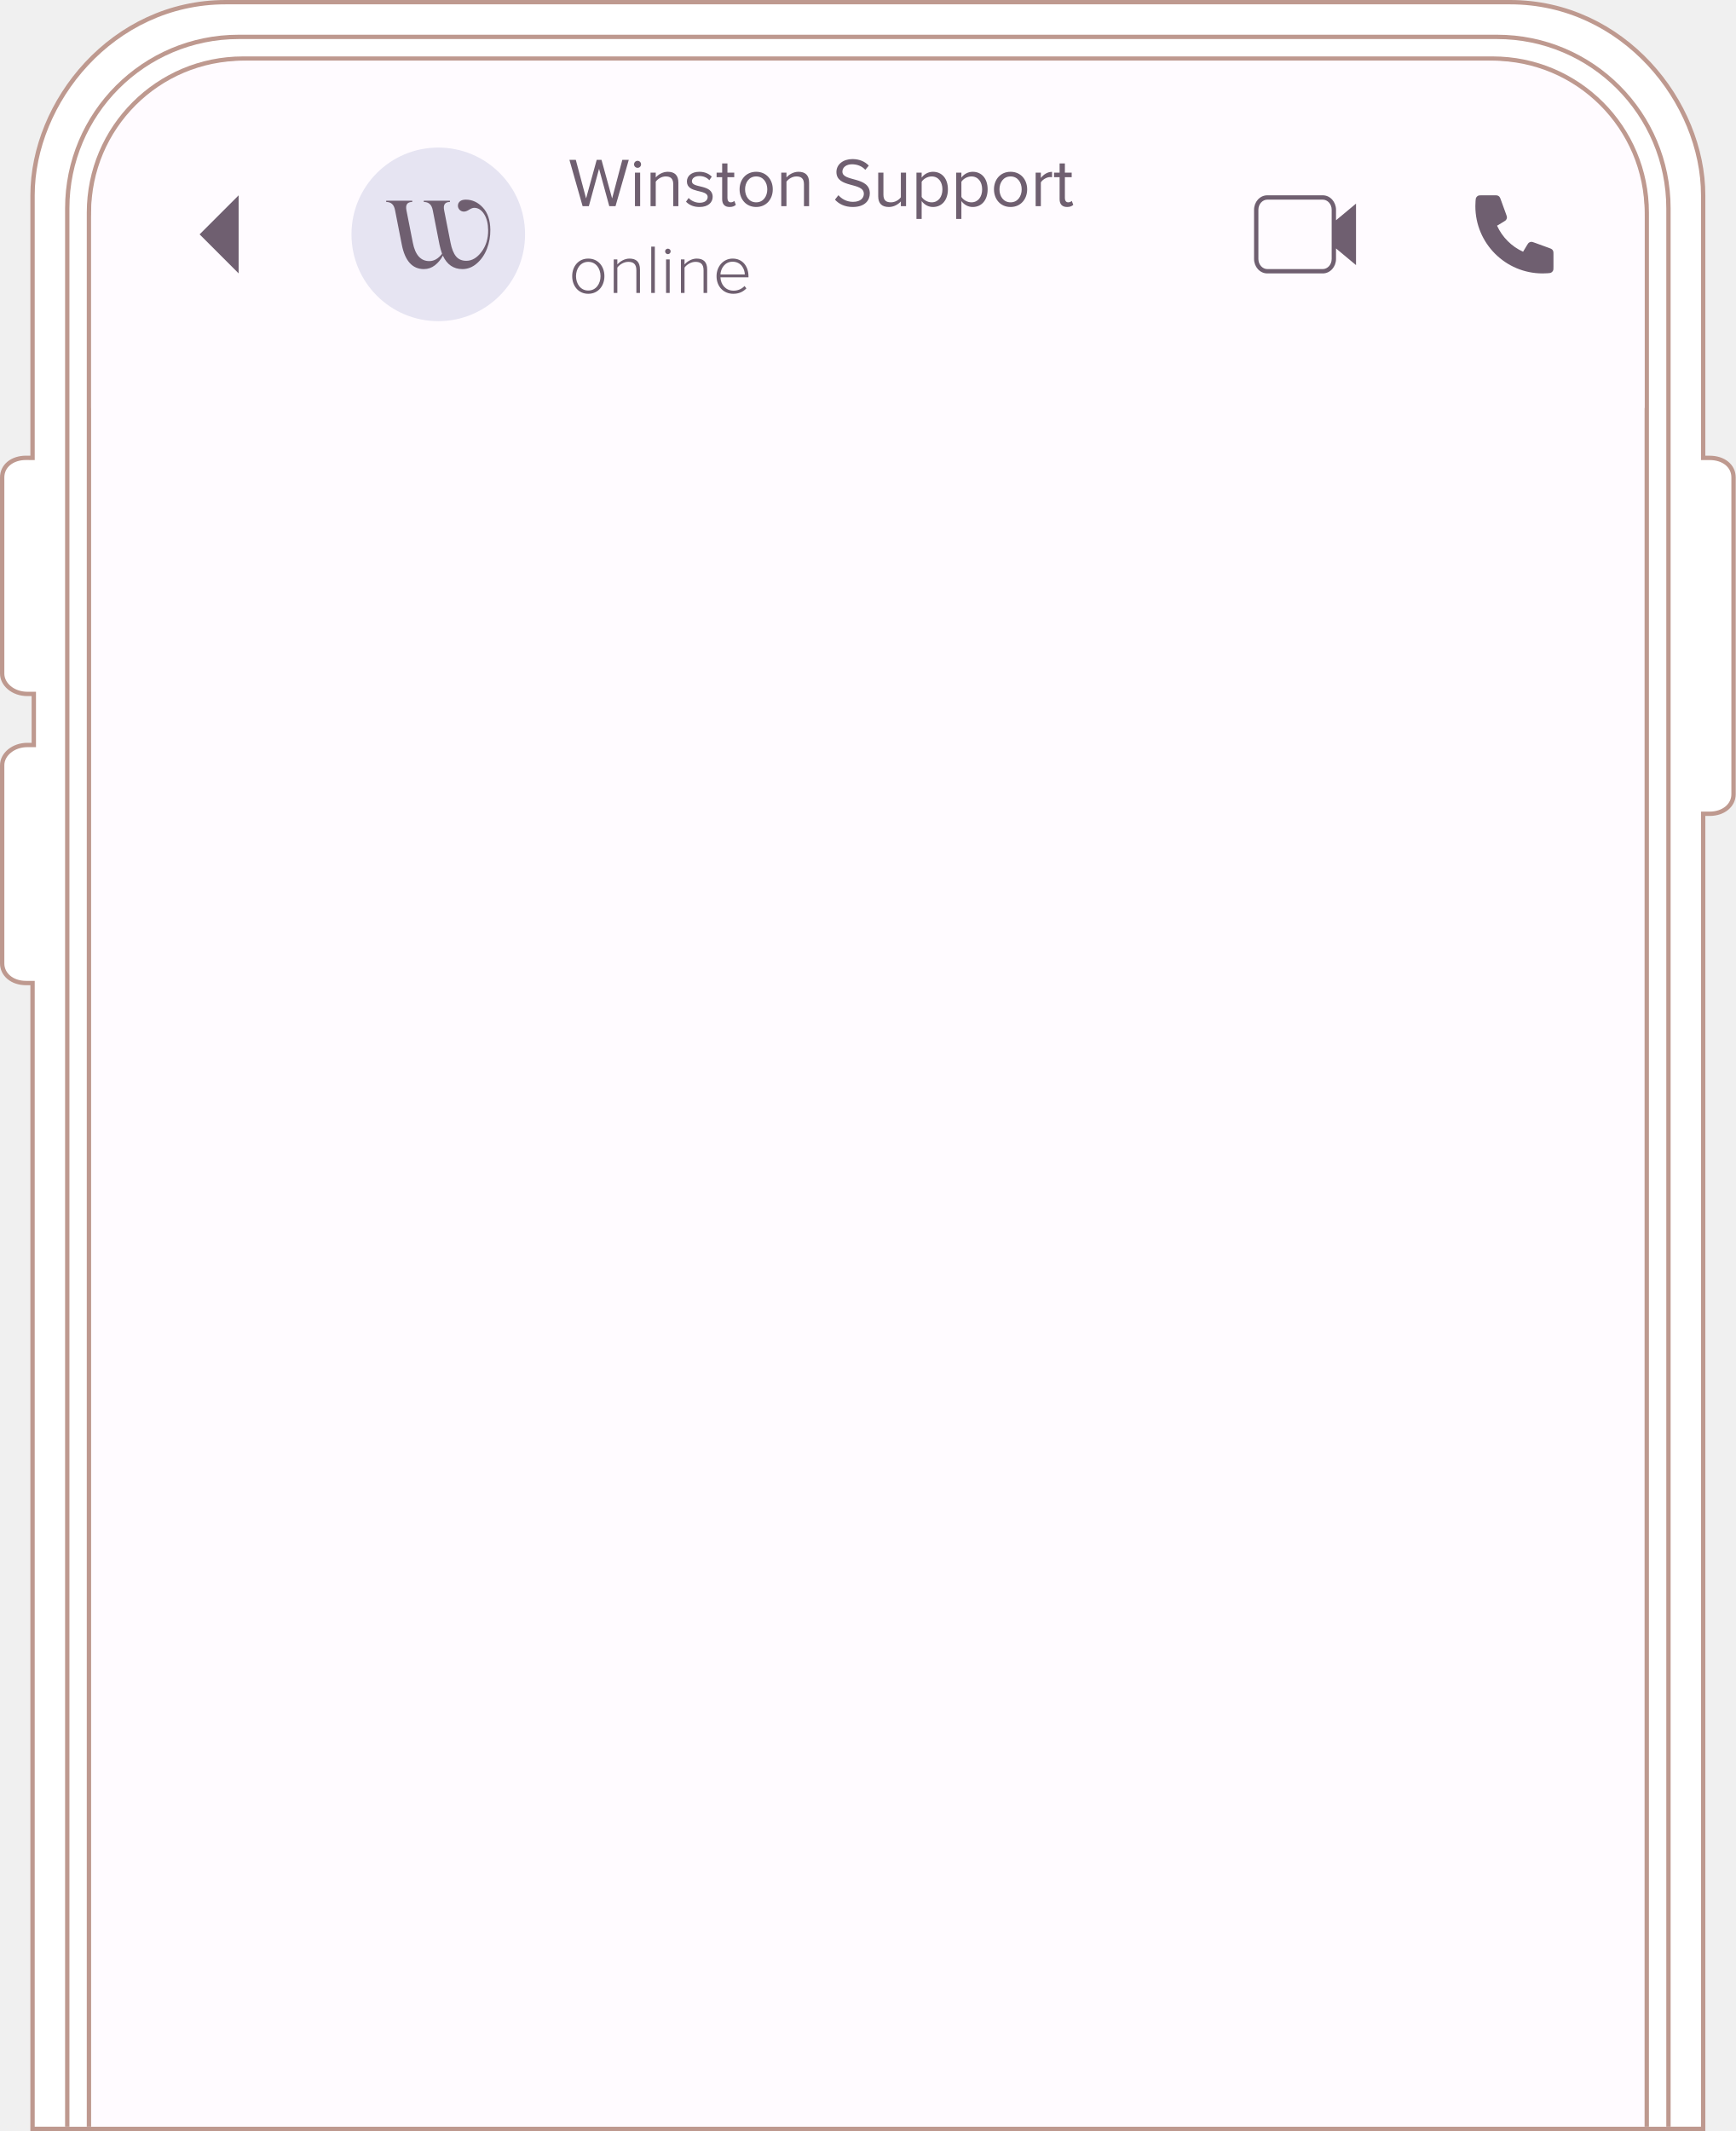
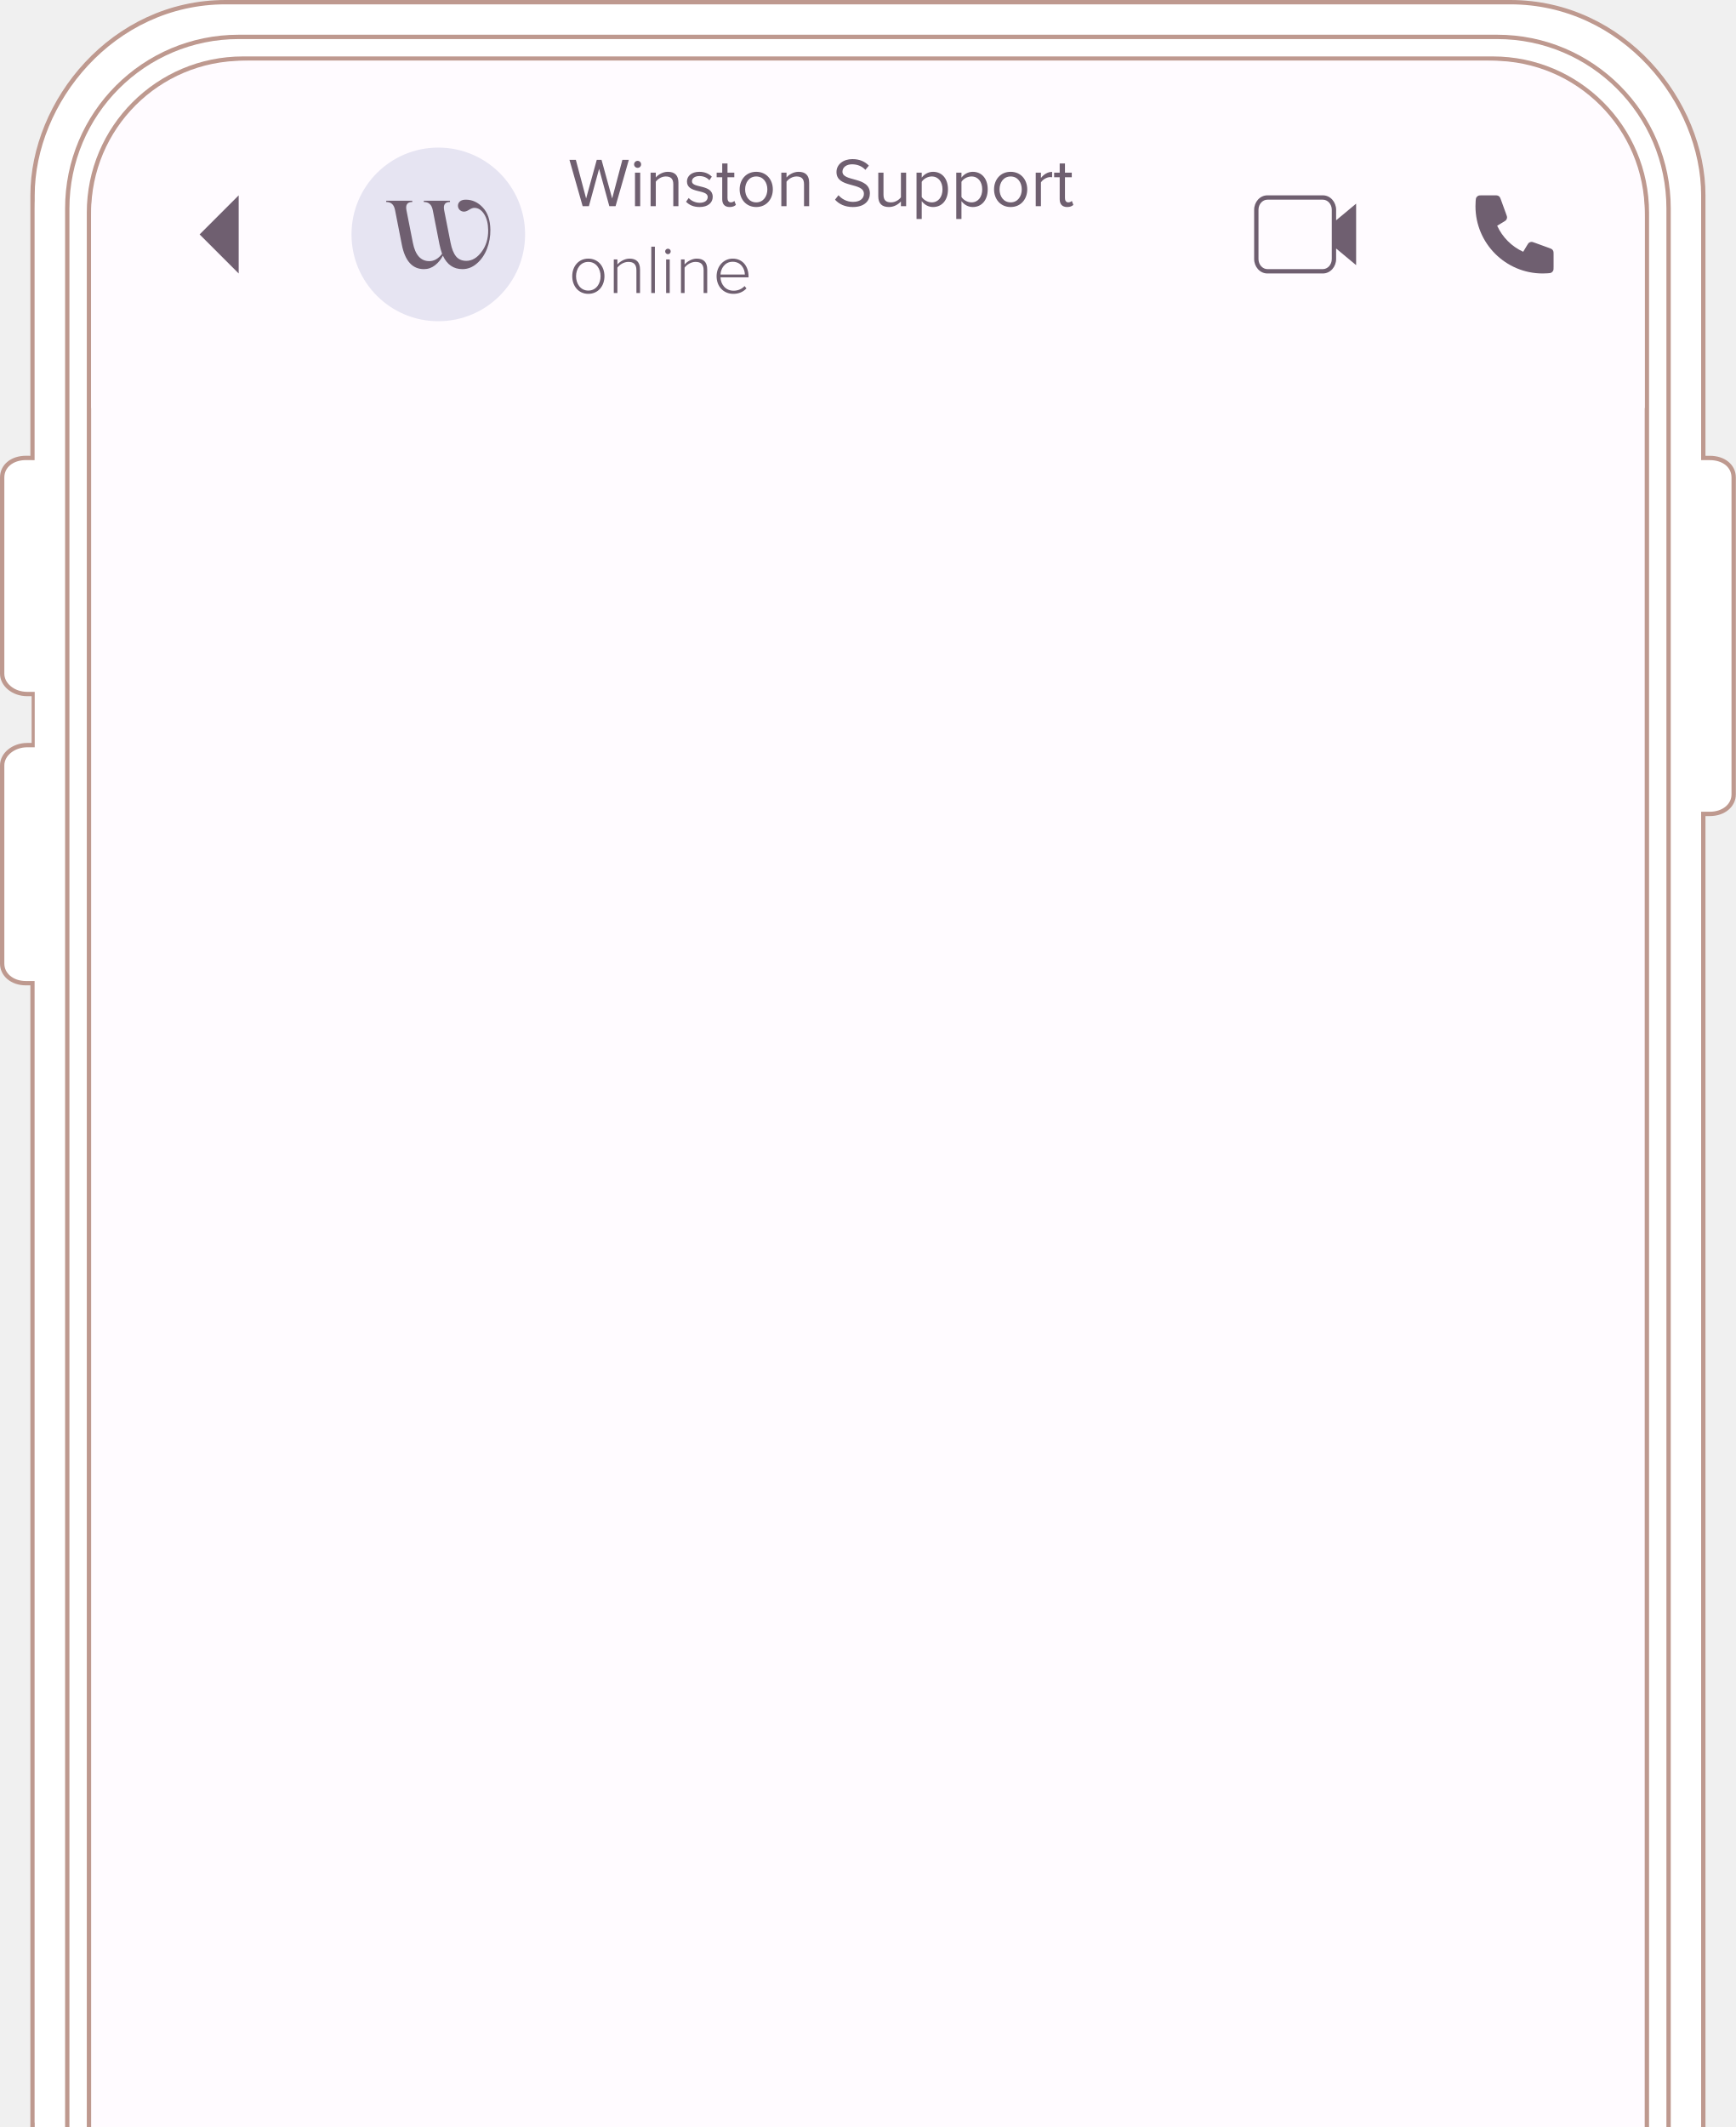
- <svg xmlns="http://www.w3.org/2000/svg" width="400" height="491" viewBox="0 0 400 491" fill="none">
-   <path d="M392.5 105V105.5H393H394C397.232 105.5 399.5 107.367 399.5 110V183C399.5 185.522 397.223 187.5 394 187.5H393H392.5V188V490.5H7.5V227V226.5H7H6C2.685 226.5 0.5 224.447 0.5 222V176.322C0.5 173.808 3.065 171.651 6.298 171.651L7.292 171.651L7.792 171.651V171.151V160.385V159.885H7.292H6.298C2.973 159.885 0.5 157.652 0.5 155.214V110C0.5 107.367 2.775 105.491 6.004 105.49C6.005 105.49 6.006 105.49 6.007 105.49L6.995 105.5L7.5 105.505V105V45C7.5 23.541 25.877 0.5 52 0.5H348C374.123 0.5 392.5 23.541 392.5 45V105Z" fill="white" stroke="#BE998F" />
-   <mask id="path-2-inside-1_48_315" fill="white">
+ <svg xmlns="http://www.w3.org/2000/svg" width="400" height="490" viewBox="0 0 400 490" fill="none">
+   <path d="M392.5 105V105.5H393H394C397.232 105.5 399.5 107.367 399.5 110V183C399.5 185.522 397.223 187.5 394 187.5H393H392.5V188V489.5H7.5V227V226.5H7H6C2.685 226.5 0.5 224.447 0.5 222V176.322C0.5 173.808 3.065 171.651 6.298 171.651L7.292 171.651L7.792 171.651V171.151V160.385V159.885H7.292H6.298C2.973 159.885 0.5 157.652 0.5 155.214V110C0.5 107.367 2.775 105.491 6.004 105.49C6.005 105.49 6.006 105.49 6.007 105.49L6.995 105.5L7.5 105.505V105V45C7.5 23.541 25.877 0.5 52 0.5H348C374.123 0.5 392.5 23.541 392.5 45V105Z" fill="white" stroke="#BE998F" />
+   <path d="M8 48C8 22.595 28.595 2 54 2H346C371.405 2 392 22.595 392 48V490H8V48Z" fill="white" />
+   <mask id="path-3-inside-1_48_315" fill="white">
    <path d="M15 48C15 25.909 32.909 8 55 8H345C367.091 8 385 25.909 385 48V490H15V48Z" />
  </mask>
  <path d="M15 48C15 25.909 32.909 8 55 8H345C367.091 8 385 25.909 385 48V490H15V48Z" fill="white" />
-   <path d="M14 48C14 25.356 32.356 7 55 7H345C367.644 7 386 25.356 386 48H384C384 26.461 366.539 9 345 9H55C33.461 9 16 26.461 16 48H14ZM385 490H15H385ZM14 490V48C14 25.356 32.356 7 55 7V9C33.461 9 16 26.461 16 48V490H14ZM345 7C367.644 7 386 25.356 386 48V490H384V48C384 26.461 366.539 9 345 9V7Z" fill="#BE998F" mask="url(#path-2-inside-1_48_315)" />
-   <mask id="path-4-inside-2_48_315" fill="white">
+   <path d="M14 48C14 25.356 32.356 7 55 7H345C367.644 7 386 25.356 386 48H384C384 26.461 366.539 9 345 9H55C33.461 9 16 26.461 16 48H14ZM385 490H15H385ZM14 490V48C14 25.356 32.356 7 55 7V9C33.461 9 16 26.461 16 48V490H14ZM345 7C367.644 7 386 25.356 386 48V490H384V48C384 26.461 366.539 9 345 9V7Z" fill="#BE998F" mask="url(#path-3-inside-1_48_315)" />
+   <mask id="path-5-inside-2_48_315" fill="white">
    <path d="M20 49C20 29.118 36.118 13 56 13H344C363.882 13 380 29.118 380 49V490H20V49Z" />
  </mask>
  <path d="M20 49C20 29.118 36.118 13 56 13H344C363.882 13 380 29.118 380 49V490H20V49Z" fill="#FFFBFF" />
-   <path d="M19 49C19 28.566 35.566 12 56 12H344C364.435 12 381 28.566 381 49H379C379 29.67 363.33 14 344 14H56C36.67 14 21 29.67 21 49H19ZM380 490H20H380ZM19 490V49C19 28.566 35.566 12 56 12V14C36.67 14 21 29.67 21 49V490H19ZM344 12C364.435 12 381 28.566 381 49V490H379V49C379 29.67 363.33 14 344 14V12Z" fill="#BE998F" mask="url(#path-4-inside-2_48_315)" />
+   <path d="M19 49C19 28.566 35.566 12 56 12H344C364.435 12 381 28.566 381 49H379C379 29.67 363.33 14 344 14H56C36.67 14 21 29.67 21 49H19ZM380 490H20H380ZM19 490V49C19 28.566 35.566 12 56 12V14C36.67 14 21 29.67 21 49V490H19ZM344 12C364.435 12 381 28.566 381 49V490H379V49C379 29.67 363.33 14 344 14V12Z" fill="#BE998F" mask="url(#path-5-inside-2_48_315)" />
  <path d="M21 50C21 30.118 37.118 14 57 14H343C362.882 14 379 30.118 379 50V94H21V50Z" fill="#FFFBFF" />
  <path d="M46 54L55 45V63L46 54Z" fill="#6F5F70" />
  <rect x="81" y="34" width="40" height="40" rx="20" fill="#E6E4F2" />
  <path d="M106.563 62C104.509 62 103.007 60.964 102.057 58.893C101.597 59.781 100.992 60.521 100.241 61.112C99.49 61.704 98.64 62 97.689 62C95.023 62 93.322 60.106 92.586 56.319L91.046 48.463C90.908 47.753 90.671 47.258 90.333 46.976C89.996 46.681 89.552 46.533 89 46.533V46.244H95V46.533C93.85 46.533 93.406 47.176 93.666 48.463L95.138 55.92C95.689 58.745 96.954 60.158 98.931 60.158C100.034 60.158 101.015 59.596 101.873 58.472C101.628 57.776 101.429 57.059 101.276 56.319L99.735 48.463C99.597 47.753 99.352 47.258 99 46.976C98.663 46.681 98.218 46.533 97.666 46.533V46.244H103.689V46.533C102.54 46.533 102.095 47.176 102.356 48.463L103.827 55.92C104.103 57.325 104.524 58.375 105.092 59.071C105.659 59.751 106.448 60.092 107.459 60.092C108.762 60.092 109.927 59.411 110.953 58.05C111.996 56.674 112.509 55.002 112.494 53.035C112.478 51.496 112.164 50.253 111.551 49.306C110.938 48.36 110.187 47.886 109.298 47.886C108.961 47.886 108.57 48.027 108.126 48.308C107.697 48.589 107.314 48.737 106.977 48.752C106.578 48.767 106.233 48.641 105.942 48.374C105.666 48.093 105.528 47.768 105.528 47.398C105.528 46.999 105.682 46.666 105.988 46.399C106.295 46.133 106.747 46 107.344 46C108.831 46 110.134 46.599 111.252 47.797C112.386 48.996 112.969 50.712 112.999 52.946C113.015 54.47 112.754 55.927 112.218 57.318C111.681 58.694 110.907 59.818 109.896 60.691C108.9 61.564 107.789 62 106.563 62Z" fill="#6F5F70" />
  <path d="M141.848 47.5H140.408L138.056 38.892L135.704 47.5H134.264L131.224 36.828H132.696L135.064 45.724L137.512 36.828H138.616L141.064 45.724L143.416 36.828H144.904L141.848 47.5ZM146.933 38.668C146.485 38.668 146.117 38.316 146.117 37.868C146.117 37.42 146.485 37.052 146.933 37.052C147.381 37.052 147.733 37.42 147.733 37.868C147.733 38.316 147.381 38.668 146.933 38.668ZM147.525 47.5H146.325V39.772H147.525V47.5ZM156.335 47.5H155.151V42.444C155.151 41.068 154.447 40.652 153.407 40.652C152.463 40.652 151.583 41.228 151.119 41.852V47.5H149.919V39.772H151.119V40.892C151.663 40.236 152.719 39.58 153.887 39.58C155.487 39.58 156.335 40.396 156.335 42.076V47.5ZM161.211 47.692C159.931 47.692 158.875 47.292 158.091 46.476L158.699 45.612C159.211 46.204 160.187 46.716 161.243 46.716C162.427 46.716 163.083 46.156 163.083 45.388C163.083 43.516 158.299 44.668 158.299 41.804C158.299 40.588 159.323 39.58 161.163 39.58C162.491 39.58 163.419 40.076 164.027 40.7L163.467 41.532C163.003 40.972 162.171 40.556 161.163 40.556C160.107 40.556 159.451 41.084 159.451 41.772C159.451 43.452 164.235 42.348 164.235 45.356C164.235 46.652 163.195 47.692 161.211 47.692ZM168.152 47.692C167 47.692 166.424 47.036 166.424 45.884V40.828H165.144V39.772H166.424V37.66H167.64V39.772H169.208V40.828H167.64V45.628C167.64 46.204 167.896 46.62 168.408 46.62C168.76 46.62 169.064 46.46 169.224 46.284L169.576 47.196C169.272 47.484 168.84 47.692 168.152 47.692ZM174.264 47.692C171.912 47.692 170.44 45.868 170.44 43.628C170.44 41.388 171.912 39.58 174.264 39.58C176.616 39.58 178.088 41.388 178.088 43.628C178.088 45.868 176.616 47.692 174.264 47.692ZM174.264 46.62C175.912 46.62 176.824 45.212 176.824 43.628C176.824 42.06 175.912 40.652 174.264 40.652C172.616 40.652 171.704 42.06 171.704 43.628C171.704 45.212 172.616 46.62 174.264 46.62ZM186.46 47.5H185.276V42.444C185.276 41.068 184.572 40.652 183.532 40.652C182.588 40.652 181.708 41.228 181.244 41.852V47.5H180.044V39.772H181.244V40.892C181.788 40.236 182.844 39.58 184.012 39.58C185.612 39.58 186.46 40.396 186.46 42.076V47.5ZM196.516 47.692C194.677 47.692 193.301 46.988 192.421 45.996L193.221 44.972C193.909 45.772 195.061 46.508 196.565 46.508C198.469 46.508 199.077 45.484 199.077 44.652C199.077 41.9 192.757 43.436 192.757 39.628C192.757 37.868 194.325 36.652 196.437 36.652C198.053 36.652 199.317 37.212 200.213 38.156L199.413 39.132C198.613 38.236 197.493 37.852 196.325 37.852C195.061 37.852 194.133 38.54 194.133 39.548C194.133 41.948 200.453 40.572 200.453 44.556C200.453 46.092 199.397 47.692 196.516 47.692ZM208.804 47.5H207.604V46.412C207.012 47.084 206.004 47.692 204.852 47.692C203.236 47.692 202.388 46.892 202.388 45.228V39.772H203.588V44.86C203.588 46.22 204.276 46.62 205.332 46.62C206.26 46.62 207.156 46.076 207.604 45.452V39.772H208.804V47.5ZM215.008 47.692C213.952 47.692 213.04 47.18 212.4 46.332V50.444H211.2V39.772H212.4V40.924C212.96 40.14 213.92 39.58 215.008 39.58C217.04 39.58 218.448 41.116 218.448 43.628C218.448 46.124 217.04 47.692 215.008 47.692ZM214.704 46.62C216.256 46.62 217.184 45.34 217.184 43.628C217.184 41.916 216.256 40.652 214.704 40.652C213.76 40.652 212.816 41.212 212.4 41.884V45.372C212.816 46.044 213.76 46.62 214.704 46.62ZM224.164 47.692C223.108 47.692 222.196 47.18 221.556 46.332V50.444H220.356V39.772H221.556V40.924C222.116 40.14 223.076 39.58 224.164 39.58C226.196 39.58 227.604 41.116 227.604 43.628C227.604 46.124 226.196 47.692 224.164 47.692ZM223.86 46.62C225.412 46.62 226.34 45.34 226.34 43.628C226.34 41.916 225.412 40.652 223.86 40.652C222.916 40.652 221.972 41.212 221.556 41.884V45.372C221.972 46.044 222.916 46.62 223.86 46.62ZM232.889 47.692C230.537 47.692 229.065 45.868 229.065 43.628C229.065 41.388 230.537 39.58 232.889 39.58C235.241 39.58 236.713 41.388 236.713 43.628C236.713 45.868 235.241 47.692 232.889 47.692ZM232.889 46.62C234.537 46.62 235.449 45.212 235.449 43.628C235.449 42.06 234.537 40.652 232.889 40.652C231.241 40.652 230.329 42.06 230.329 43.628C230.329 45.212 231.241 46.62 232.889 46.62ZM239.869 47.5H238.669V39.772H239.869V41.004C240.493 40.204 241.389 39.596 242.445 39.596V40.828C242.301 40.812 242.157 40.796 241.981 40.796C241.229 40.796 240.221 41.404 239.869 42.028V47.5ZM245.918 47.692C244.766 47.692 244.19 47.036 244.19 45.884V40.828H242.91V39.772H244.19V37.66H245.406V39.772H246.974V40.828H245.406V45.628C245.406 46.204 245.662 46.62 246.174 46.62C246.526 46.62 246.83 46.46 246.99 46.284L247.342 47.196C247.038 47.484 246.606 47.692 245.918 47.692Z" fill="#6F5F70" />
  <path d="M135.56 67.692C133.304 67.692 131.864 65.884 131.864 63.628C131.864 61.372 133.304 59.58 135.56 59.58C137.848 59.58 139.288 61.372 139.288 63.628C139.288 65.884 137.848 67.692 135.56 67.692ZM135.56 66.94C137.384 66.94 138.392 65.356 138.392 63.628C138.392 61.916 137.384 60.332 135.56 60.332C133.768 60.332 132.744 61.916 132.744 63.628C132.744 65.356 133.768 66.94 135.56 66.94ZM147.485 67.5H146.653V62.268C146.653 60.78 145.901 60.332 144.781 60.332C143.789 60.332 142.765 60.956 142.269 61.66V67.5H141.437V59.772H142.269V60.94C142.829 60.268 143.933 59.58 145.053 59.58C146.621 59.58 147.485 60.348 147.485 62.092V67.5ZM150.909 67.5H150.077V56.828H150.909V67.5ZM153.915 58.556C153.579 58.556 153.275 58.268 153.275 57.916C153.275 57.564 153.579 57.292 153.915 57.292C154.267 57.292 154.555 57.564 154.555 57.916C154.555 58.268 154.267 58.556 153.915 58.556ZM154.331 67.5H153.499V59.772H154.331V67.5ZM162.969 67.5H162.137V62.268C162.137 60.78 161.385 60.332 160.265 60.332C159.273 60.332 158.249 60.956 157.753 61.66V67.5H156.921V59.772H157.753V60.94C158.313 60.268 159.417 59.58 160.537 59.58C162.105 59.58 162.969 60.348 162.969 62.092V67.5ZM168.986 67.692C166.73 67.692 165.13 66.012 165.13 63.628C165.13 61.388 166.698 59.58 168.842 59.58C171.194 59.58 172.49 61.436 172.49 63.676V63.9H166.026C166.106 65.58 167.226 66.972 169.05 66.972C170.026 66.972 170.922 66.604 171.578 65.9L172.01 66.444C171.242 67.244 170.266 67.692 168.986 67.692ZM171.642 63.244C171.626 61.932 170.762 60.3 168.826 60.3C167.002 60.3 166.09 61.9 166.026 63.244H171.642Z" fill="#6F5F70" />
  <path fill-rule="evenodd" clip-rule="evenodd" d="M292.056 45C290.321 45 289 46.542 289 48.333V59.665C289 61.456 290.321 62.998 292.056 62.998H304.833C306.568 62.998 307.889 61.456 307.889 59.665V57.247L312.5 61.081V46.916L307.889 50.751V49.142V48.333C307.889 46.542 306.568 45 304.833 45H292.056ZM290 48.333C290 46.995 290.968 46 292.056 46H304.833C305.921 46 306.889 46.995 306.889 48.333V49.142V59.665C306.889 61.003 305.921 61.998 304.833 61.998H292.056C290.968 61.998 290 61.003 290 59.665V48.333Z" fill="#6F5F70" />
-   <path d="M340 47.5C340 56.06 346.94 63 355.5 63C355.886 63 356.269 62.986 356.648 62.958C357.083 62.926 357.301 62.91 357.499 62.796C357.663 62.702 357.818 62.535 357.901 62.364C358 62.158 358 61.918 358 61.438V58.621C358 58.217 358 58.015 357.934 57.842C357.875 57.689 357.779 57.553 357.656 57.446C357.516 57.324 357.326 57.255 356.947 57.117L353.74 55.951C353.298 55.79 353.078 55.71 352.868 55.724C352.684 55.736 352.506 55.799 352.355 55.906C352.184 56.027 352.063 56.228 351.821 56.631L351 58C348.35 56.8 346.202 54.649 345 52L346.369 51.179C346.771 50.937 346.973 50.816 347.094 50.645C347.201 50.494 347.264 50.316 347.276 50.132C347.29 49.922 347.21 49.702 347.049 49.26L345.883 46.053C345.745 45.674 345.676 45.484 345.554 45.344C345.447 45.221 345.311 45.125 345.158 45.066C344.985 45 344.783 45 344.379 45H341.562C341.082 45 340.842 45 340.636 45.099C340.465 45.181 340.298 45.337 340.204 45.501C340.09 45.699 340.074 45.917 340.042 46.352C340.014 46.731 340 47.114 340 47.5Z" fill="#6F5F70" />
+   <path d="M340 47.5C340 56.06 346.94 63 355.5 63C355.886 63 356.269 62.986 356.648 62.958C357.083 62.926 357.301 62.91 357.499 62.796C357.663 62.702 357.818 62.535 357.901 62.364C358 62.158 358 61.918 358 61.438V58.621C358 58.217 358 58.015 357.933 57.842C357.875 57.689 357.779 57.553 357.656 57.446C357.516 57.324 357.326 57.255 356.947 57.117L353.74 55.951C353.298 55.79 353.078 55.71 352.868 55.724C352.684 55.736 352.506 55.799 352.355 55.906C352.184 56.027 352.063 56.228 351.821 56.631L351 58C348.35 56.8 346.202 54.649 345 52L346.369 51.179C346.771 50.937 346.973 50.816 347.094 50.645C347.201 50.494 347.264 50.316 347.276 50.132C347.29 49.922 347.21 49.702 347.049 49.26L345.883 46.053C345.745 45.674 345.676 45.484 345.554 45.344C345.447 45.221 345.311 45.125 345.158 45.066C344.985 45 344.783 45 344.379 45H341.562C341.082 45 340.842 45 340.636 45.099C340.465 45.181 340.298 45.337 340.204 45.501C340.09 45.699 340.074 45.917 340.042 46.352C340.014 46.731 340 47.114 340 47.5Z" fill="#6F5F70" />
</svg>
